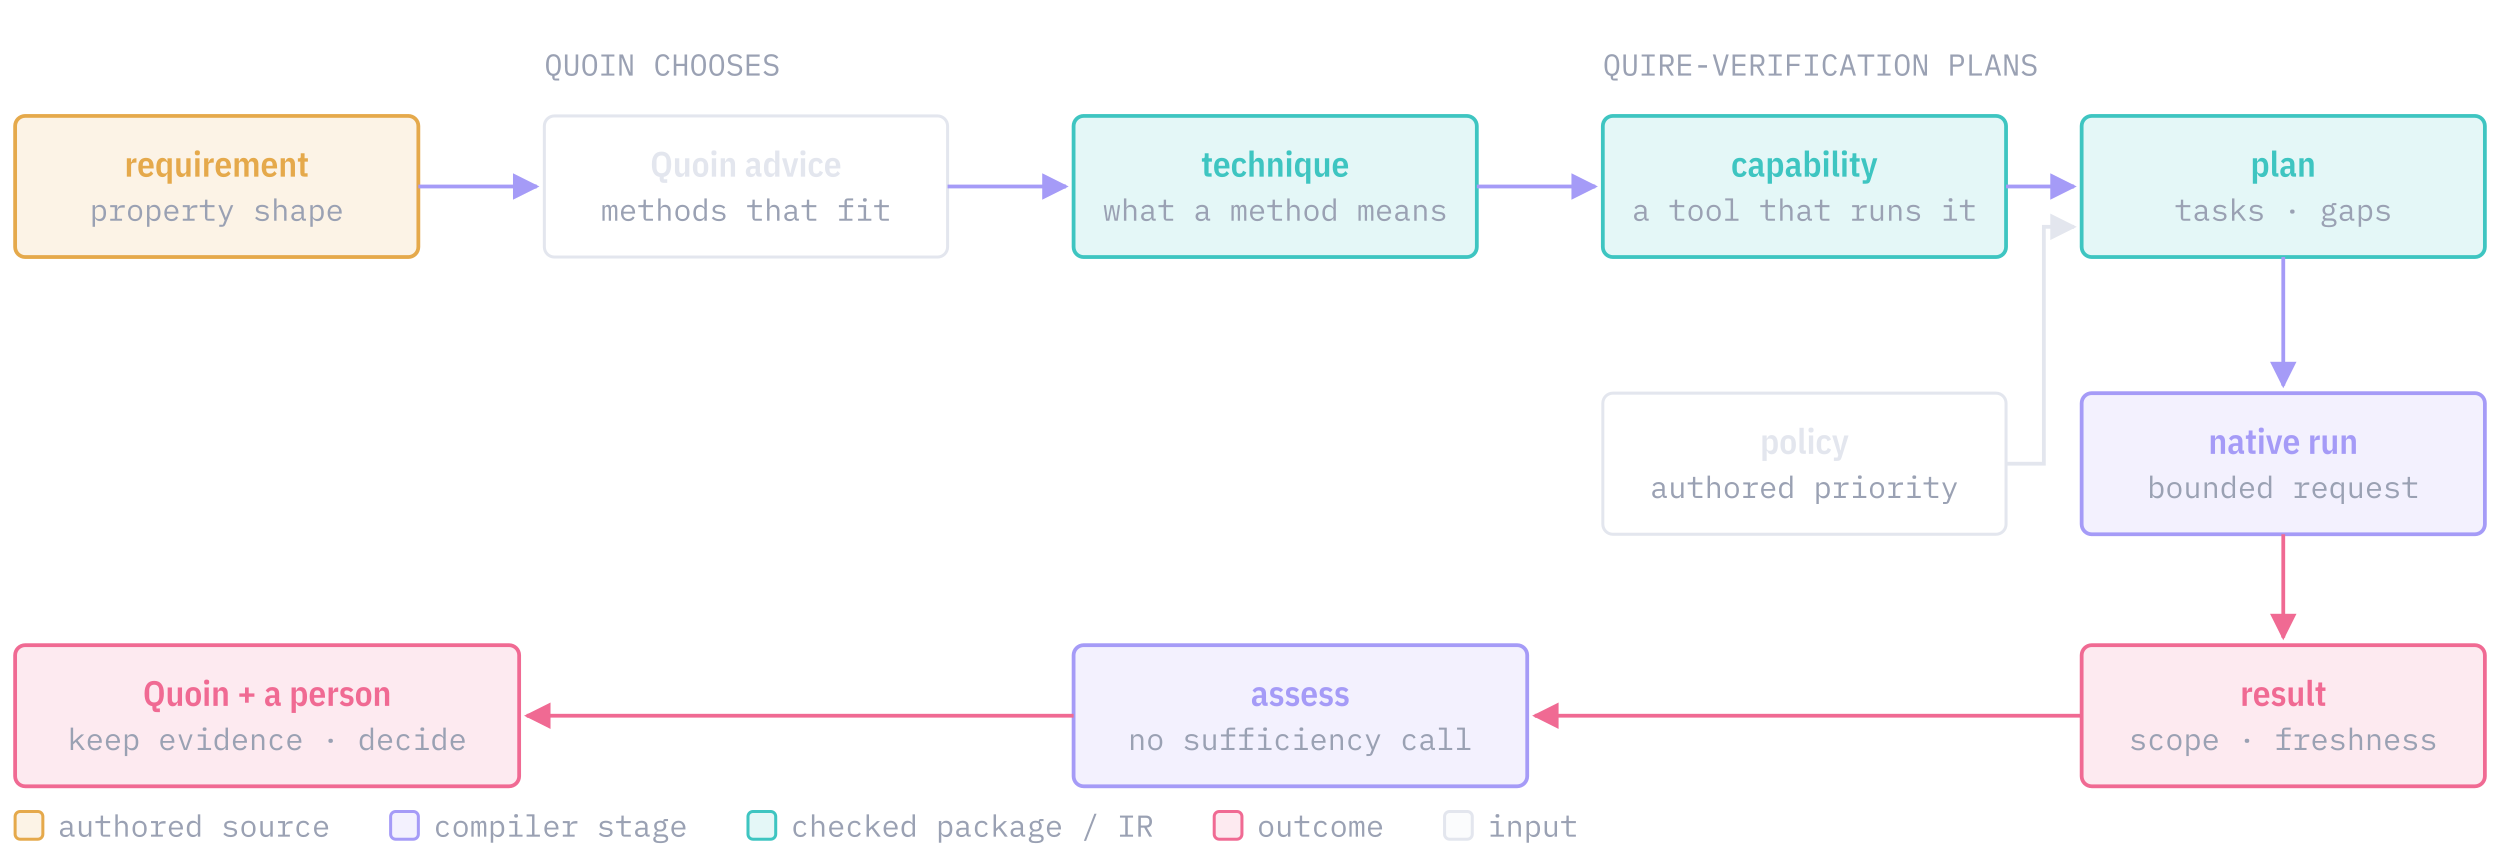
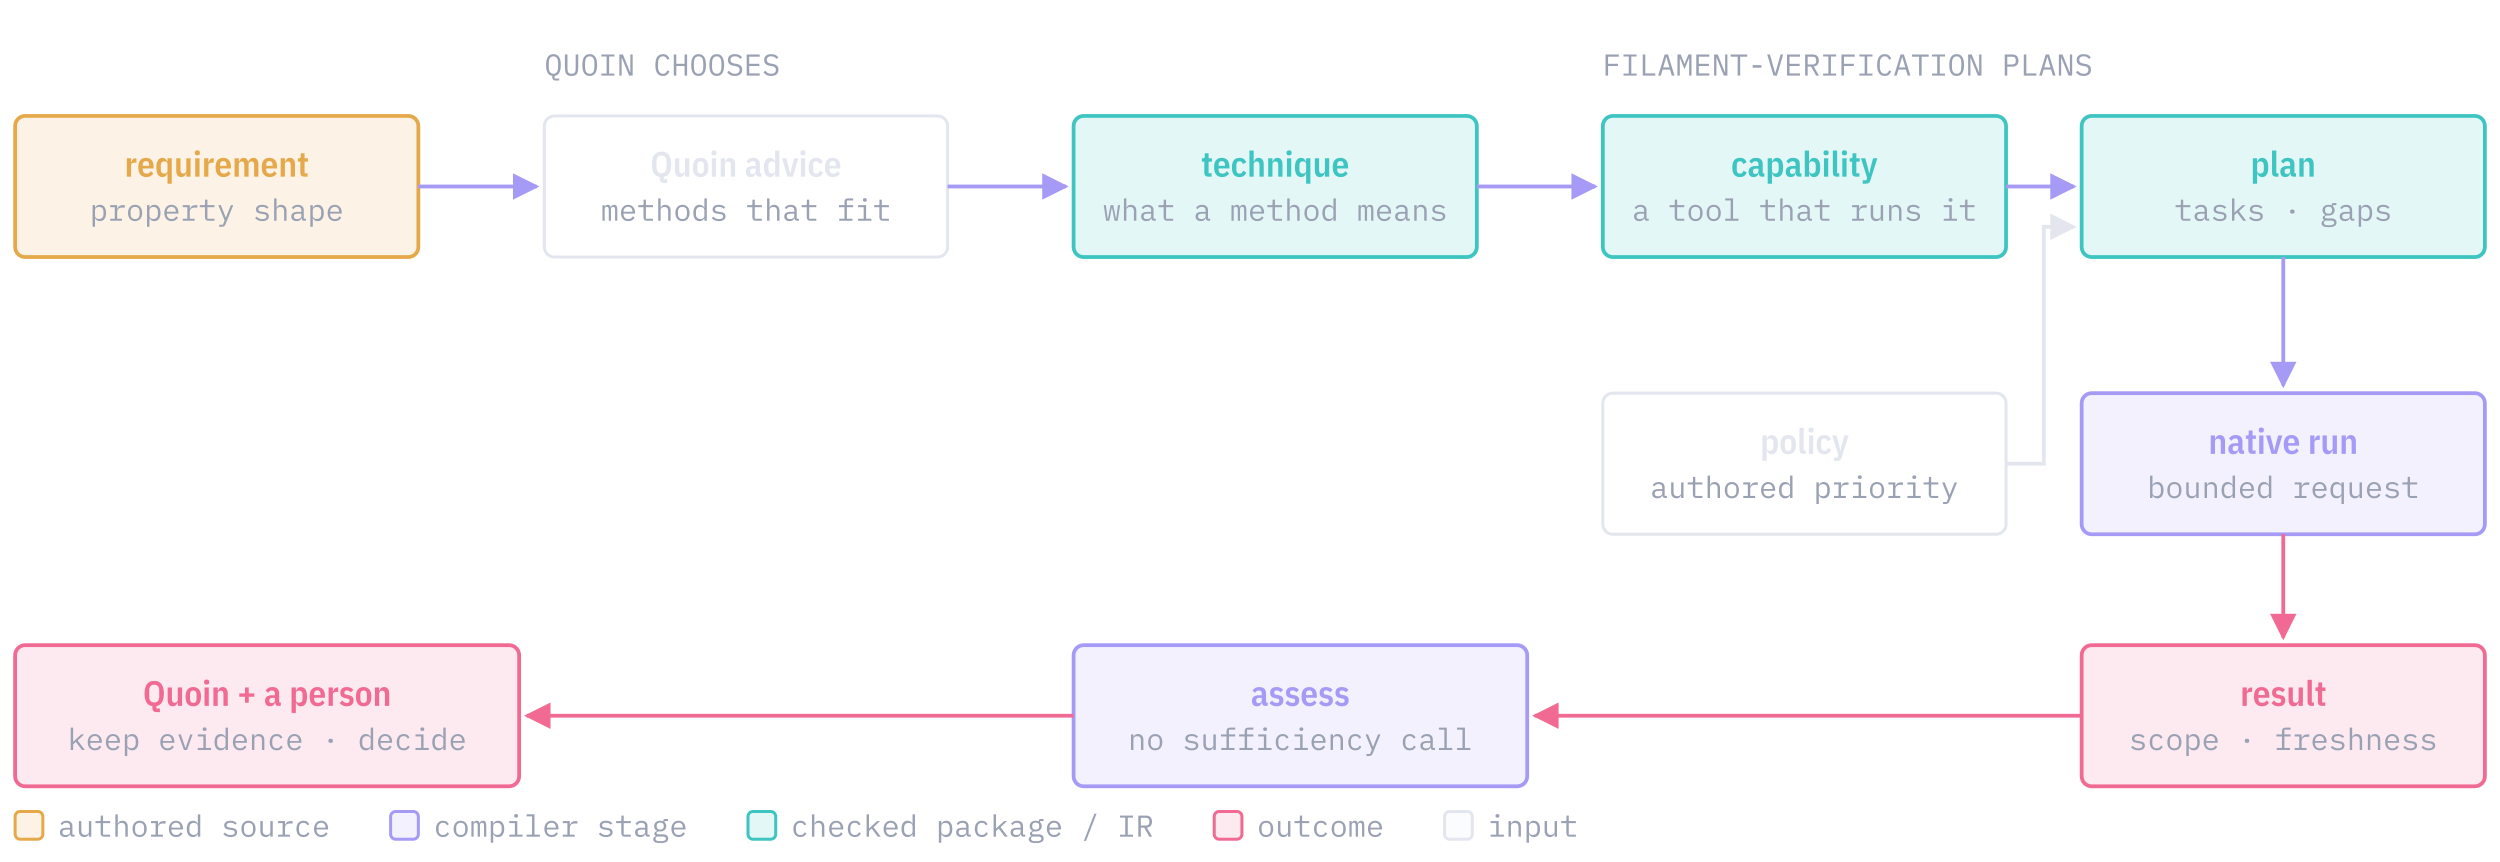
- <svg xmlns="http://www.w3.org/2000/svg" width="992" height="342" viewBox="-6 -6 992 342" role="img" aria-label="Quoin's method catalog and its advice for a requirement supply the techniques that apply. quire-verification combines them with tool capabilities and a selection policy into a verification plan whose tasks are ready, blocked or unsupported. A native producer runs the ready tasks, and the technique results come back to be assessed for scope and freshness. Quoin keeps the evidence and a person decides whether it is enough.">
+ <svg xmlns="http://www.w3.org/2000/svg" width="992" height="342" viewBox="-6 -6 992 342" role="img" aria-label="Quoin's method catalog and its advice for a requirement supply the techniques that apply. filament-verification combines them with tool capabilities and a selection policy into a verification plan whose tasks are ready, blocked or unsupported. A native producer runs the ready tasks, and the technique results come back to be assessed for scope and freshness. Quoin keeps the evidence and a person decides whether it is enough.">
  <defs>
    <path id="mono_A" d="M481 0 422 199H177L118 0H31L245 698H356L570 0ZM304 609H295L197 272H402Z" />
    <path id="mono_C" d="M323 -12Q195 -12 132 81Q70 174 70 349Q70 524 132 617Q195 710 323 710Q371 710 406 697Q441 684 466 662Q491 640 508 612Q525 585 538 557L466 524Q457 547 445 568Q433 588 416 604Q400 619 378 628Q355 637 323 637Q240 637 200 574Q159 511 159 406V292Q159 187 200 124Q240 61 323 61Q355 61 378 70Q400 79 416 94Q433 110 445 130Q457 151 466 174L538 141Q525 112 508 85Q491 58 466 36Q441 14 406 1Q371 -12 323 -12Z" />
    <path id="mono_E" d="M90 0V698H520V625H174V390H508V317H174V73H520V0Z" />
    <path id="mono_F" d="M90 0V698H530V625H174V390H500V317H174V0Z" />
    <path id="mono_H" d="M436 317H164V0H80V698H164V390H436V698H520V0H436Z" />
    <path id="mono_I" d="M84 0V67H258V631H84V698H516V631H342V67H516V0Z" />
    <path id="mono_L" d="M120 0V698H204V73H535V0Z" />
+     <path id="mono_M" d="M455 350V571H447L300 212L153 571H145V350V0H68V698H176L299 390H305L428 698H532V0H455Z" />
    <path id="mono_N" d="M163 588H156V0H80V698H199L437 110H444V698H520V0H401Z" />
    <path id="mono_O" d="M300 -12Q236 -12 190 12Q144 37 114 83Q84 129 70 196Q56 263 56 349Q56 434 70 502Q84 569 114 615Q144 661 190 686Q236 710 300 710Q364 710 410 686Q456 661 486 615Q516 569 530 502Q544 434 544 349Q544 263 530 196Q516 129 486 83Q456 37 410 12Q364 -12 300 -12ZM300 61Q342 61 371 78Q400 94 419 124Q438 154 446 196Q455 239 455 292V406Q455 458 446 501Q438 544 419 574Q400 604 371 620Q342 637 300 637Q258 637 229 620Q200 604 181 574Q162 544 154 501Q145 458 145 406V292Q145 239 154 196Q162 154 181 124Q200 94 229 78Q258 61 300 61Z" />
    <path id="mono_P" d="M90 0V698H344Q441 698 492 645Q543 592 543 497Q543 402 492 349Q441 296 344 296H174V0ZM174 369H342Q395 369 424 396Q454 422 454 471V523Q454 572 424 598Q395 625 342 625H174Z" />
    <path id="mono_Q" d="M491 -164H374Q315 -164 288 -131Q260 -98 260 -46V-9Q207 -2 168 26Q130 53 105 98Q80 144 68 208Q56 271 56 349Q56 434 70 502Q84 569 114 615Q144 661 190 686Q236 710 300 710Q364 710 410 686Q456 661 486 615Q516 569 530 502Q544 434 544 349Q544 192 495 98Q446 5 340 -9V-96H491ZM300 61Q342 61 371 78Q400 94 419 124Q438 154 446 196Q455 239 455 292V406Q455 458 446 501Q438 544 419 574Q400 604 371 620Q342 637 300 637Q258 637 229 620Q200 604 181 574Q162 544 154 501Q145 458 145 406V292Q145 239 154 196Q162 154 181 124Q200 94 229 78Q258 61 300 61Z" />
    <path id="mono_R" d="M174 0H90V698H344Q441 698 492 645Q543 592 543 497Q543 412 499 361Q455 310 371 302L549 0H455L285 298H174ZM342 369Q395 369 424 396Q454 422 454 471V523Q454 572 424 598Q395 625 342 625H174V369Z" />
    <path id="mono_S" d="M298 -12Q204 -12 144 22Q84 57 45 111L106 161Q147 110 192 85Q238 60 301 60Q377 60 417 95Q457 130 457 193Q457 244 428 272Q399 301 327 313L249 326Q198 335 164 353Q129 371 108 396Q87 422 78 452Q69 483 69 516Q69 612 132 661Q195 710 302 710Q386 710 444 682Q501 654 536 603L477 552Q448 590 407 614Q366 638 301 638Q230 638 192 608Q154 578 154 518Q154 471 182 442Q211 412 285 399L360 386Q411 377 446 359Q481 341 502 316Q524 291 533 260Q542 229 542 195Q542 98 478 43Q415 -12 298 -12Z" />
    <path id="mono_T" d="M342 625V0H258V625H25V698H575V625Z" />
    <path id="mono_U" d="M164 698V279Q164 228 167 188Q170 148 183 120Q196 91 224 76Q251 61 300 61Q349 61 376 76Q404 91 417 120Q430 148 433 188Q436 228 436 279V698H520V299Q520 221 512 163Q505 105 482 66Q458 27 414 8Q371 -12 300 -12Q229 -12 186 8Q142 27 118 66Q95 105 88 163Q80 221 80 299V698Z" />
    <path id="mono_V" d="M243 0 36 698H125L224 349L299 85H304L379 349L478 698H564L357 0Z" />
    <path id="mono_a" d="M495 0Q448 0 428 24Q408 48 403 84H398Q381 39 344 14Q306 -12 243 -12Q162 -12 114 30Q66 72 66 145Q66 217 118 256Q171 295 288 295H398V346Q398 403 366 432Q334 460 275 460Q223 460 190 440Q157 419 137 384L83 424Q93 444 110 463Q127 482 152 496Q177 511 209 520Q241 528 280 528Q371 528 424 482Q478 436 478 354V70H550V0ZM257 55Q288 55 314 62Q339 70 358 82Q377 95 388 112Q398 130 398 150V235H288Q216 235 183 215Q150 195 150 157V136Q150 96 178 76Q207 55 257 55Z" />
    <path id="mono_b" d="M95 740H175V432H179Q229 528 338 528Q433 528 486 457Q540 386 540 258Q540 130 486 59Q433 -12 338 -12Q229 -12 179 84H175V0H95ZM307 59Q377 59 416 102Q454 144 454 214V302Q454 372 416 414Q377 457 307 457Q280 457 256 450Q232 443 214 430Q196 416 186 396Q175 377 175 351V165Q175 139 186 120Q196 100 214 86Q232 73 256 66Q280 59 307 59Z" />
    <path id="mono_c" d="M318 -12Q262 -12 218 8Q175 27 145 62Q115 97 100 147Q84 197 84 258Q84 319 100 369Q116 419 146 454Q176 490 219 509Q262 528 317 528Q392 528 439 495Q486 462 508 409L444 375Q430 415 398 437Q365 459 317 459Q282 459 254 448Q227 436 208 415Q189 394 180 365Q170 336 170 302V214Q170 180 180 151Q189 122 208 101Q227 80 255 68Q283 57 319 57Q371 57 405 81Q439 105 459 147L516 108Q493 56 444 22Q396 -12 318 -12Z" />
    <path id="mono_d" d="M425 84H421Q371 -12 262 -12Q167 -12 114 59Q60 130 60 258Q60 386 114 457Q167 528 262 528Q371 528 421 432H425V740H505V0H425ZM293 59Q320 59 344 66Q368 73 386 86Q404 100 414 120Q425 139 425 165V351Q425 377 414 396Q404 416 386 430Q368 443 344 450Q320 457 293 457Q223 457 184 414Q146 372 146 302V214Q146 144 184 102Q223 59 293 59Z" />
    <path id="mono_e" d="M309 -12Q253 -12 208 7Q164 26 132 62Q101 97 84 146Q67 196 67 257Q67 319 84 369Q102 419 133 454Q164 490 208 509Q251 528 304 528Q356 528 398 509Q441 490 471 456Q501 423 517 377Q533 331 533 276V238H151V214Q151 180 162 151Q173 122 194 101Q214 80 244 68Q273 57 309 57Q361 57 399 81Q437 105 457 147L516 107Q493 55 440 22Q386 -12 309 -12ZM304 462Q271 462 243 450Q215 438 194 417Q174 396 162 368Q151 339 151 305V298H447V309Q447 343 436 371Q426 399 408 420Q389 440 362 451Q336 462 304 462Z" />
    <path id="mono_f" d="M83 68H257V448H73V516H257V622Q257 674 284 707Q312 740 371 740H544V672H337V516H544V448H337V68H521V0H83Z" />
    <path id="mono_g" d="M561 -59Q561 -137 496 -174Q431 -212 301 -212Q176 -212 122 -179Q67 -146 67 -84Q67 -42 89 -19Q111 4 151 15V27Q129 38 117 55Q105 72 105 98Q105 138 132 158Q158 178 198 188V192Q150 213 124 254Q97 295 97 350Q97 389 111 422Q125 455 152 478Q178 502 215 515Q252 528 297 528Q355 528 399 507V516Q399 546 413 566Q427 586 461 586H556V516H440V481Q468 457 483 424Q498 391 498 350Q498 311 484 278Q469 245 443 222Q417 198 380 185Q342 172 297 172Q284 172 272 173Q260 174 248 176Q236 174 223 170Q210 165 199 158Q188 150 181 140Q174 130 174 117Q174 94 197 86Q220 79 257 79H371Q471 79 516 42Q561 4 561 -59ZM486 -63Q486 -32 461 -14Q436 5 374 5H195Q143 -16 143 -65Q143 -99 170 -124Q197 -148 260 -148H338Q408 -148 447 -126Q486 -105 486 -63ZM297 234Q357 234 386 262Q414 290 414 336V365Q414 411 386 438Q357 466 297 466Q237 466 209 438Q181 411 181 365V336Q181 290 209 262Q237 234 297 234Z" />
    <path id="mono_h" d="M98 740H178V432H182Q190 451 202 468Q214 486 232 499Q249 512 273 520Q297 528 329 528Q410 528 459 476Q508 425 508 331V0H428V317Q428 388 397 422Q366 457 306 457Q282 457 259 451Q236 445 218 433Q200 421 189 402Q178 383 178 358V0H98Z" />
    <path id="mono_hyphen" d="M155 262V346H445V262Z" />
    <path id="mono_i" d="M332 630Q297 630 283 644Q269 659 269 681V697Q269 719 283 734Q297 748 332 748Q367 748 381 734Q395 719 395 697V681Q395 659 381 644Q367 630 332 630ZM106 68H292V448H106V516H372V68H546V0H106Z" />
    <path id="mono_k" d="M105 740H185V273H189L279 358L451 516H549L335 314L574 0H475L274 268L185 187V0H105Z" />
    <path id="mono_l" d="M80 68H260V672H80V740H340V68H520V0H80Z" />
    <path id="mono_m" d="M54 0V516H128V456H132Q144 486 166 507Q188 528 231 528Q276 528 298 506Q320 483 325 447H328Q342 482 368 505Q394 528 440 528Q503 528 524 484Q546 440 546 358V0H472V345Q472 411 458 436Q445 462 409 462Q377 462 357 442Q337 421 337 379V0H263V345Q263 411 250 436Q236 462 201 462Q169 462 148 442Q128 421 128 379V0Z" />
    <path id="mono_n" d="M98 0V516H178V432H182Q190 451 202 468Q214 486 232 499Q249 512 273 520Q297 528 329 528Q410 528 459 476Q508 425 508 331V0H428V317Q428 388 397 422Q366 457 306 457Q282 457 259 451Q236 445 218 433Q200 421 189 402Q178 383 178 358V0Z" />
    <path id="mono_o" d="M300 -12Q246 -12 202 7Q159 26 128 62Q98 97 82 146Q66 196 66 258Q66 319 82 369Q98 419 128 454Q159 490 202 509Q246 528 300 528Q354 528 398 509Q441 490 472 454Q502 419 518 369Q534 319 534 258Q534 196 518 146Q502 97 472 62Q441 26 398 7Q354 -12 300 -12ZM300 57Q367 57 408 97Q449 137 449 221V295Q449 379 408 419Q367 459 300 459Q233 459 192 419Q151 379 151 295V221Q151 137 192 97Q233 57 300 57Z" />
    <path id="mono_p" d="M95 516H175V432H179Q229 528 338 528Q433 528 486 457Q540 386 540 258Q540 130 486 59Q433 -12 338 -12Q229 -12 179 84H175V-200H95ZM307 59Q377 59 416 102Q454 144 454 214V302Q454 372 416 414Q377 457 307 457Q280 457 256 450Q232 443 214 430Q196 416 186 396Q175 377 175 351V165Q175 139 186 120Q196 100 214 86Q232 73 256 66Q280 59 307 59Z" />
    <path id="mono_periodcentered" d="M300 235Q259 235 242 252Q226 269 226 295V313Q226 339 242 356Q259 373 300 373Q341 373 358 356Q374 339 374 313V295Q374 269 358 252Q341 235 300 235Z" />
    <path id="mono_q" d="M425 84H421Q371 -12 262 -12Q167 -12 114 59Q60 130 60 258Q60 386 114 457Q167 528 262 528Q371 528 421 432H425V516H505V-200H425ZM293 59Q320 59 344 66Q368 73 386 86Q404 100 414 120Q425 139 425 165V351Q425 377 414 396Q404 416 386 430Q368 443 344 450Q320 457 293 457Q223 457 184 414Q146 372 146 302V214Q146 144 184 102Q223 59 293 59Z" />
    <path id="mono_r" d="M77 68H228V448H77V516H308V386H313Q329 447 374 482Q418 516 487 516H559V436H462Q393 436 350 396Q308 356 308 291V68H469V0H77Z" />
    <path id="mono_s" d="M306 -12Q225 -12 166 16Q108 43 67 89L121 136Q158 97 202 76Q246 55 308 55Q368 55 406 76Q445 98 445 144Q445 164 438 178Q430 191 417 199Q404 207 388 212Q372 216 354 219L273 231Q246 235 214 242Q183 249 157 264Q131 280 114 306Q96 332 96 374Q96 413 112 442Q127 470 155 490Q183 509 221 518Q259 528 304 528Q374 528 426 506Q477 484 514 445L462 396Q453 407 440 418Q426 430 406 440Q387 449 361 455Q335 461 301 461Q240 461 208 440Q175 419 175 379Q175 359 182 346Q190 332 203 324Q216 316 232 312Q249 307 266 304L347 292Q375 288 406 281Q437 274 463 258Q489 243 506 217Q524 191 524 149Q524 72 464 30Q405 -12 306 -12Z" />
    <path id="mono_slash" d="M90 -138 438 760H510L162 -138Z" />
    <path id="mono_t" d="M325 0Q266 0 238 33Q211 66 211 118V448H39V516H167Q193 516 204 526Q214 537 214 563V698H291V516H526V448H291V68H526V0Z" />
    <path id="mono_u" d="M422 84H418Q410 65 398 48Q386 30 368 17Q351 4 327 -4Q303 -12 271 -12Q190 -12 141 40Q92 91 92 185V516H172V199Q172 128 203 94Q234 59 294 59Q318 59 341 65Q364 71 382 83Q400 95 411 114Q422 132 422 158V516H502V0H422Z" />
    <path id="mono_v" d="M249 0 64 516H145L219 300L299 67H303L383 300L457 516H536L351 0Z" />
    <path id="mono_w" d="M30 516H101L160 70H169L257 516H345L433 70H442L501 516H570L491 0H387L305 432H297L213 0H109Z" />
    <path id="mono_y" d="M467 516H547L291 -113Q282 -135 271 -152Q260 -168 245 -178Q230 -189 209 -194Q188 -200 159 -200H83V-132H203L261 10L53 516H135L222 300L299 104H303L380 300Z" />
    <path id="title_Q" d="M482 -176H390Q324 -176 296 -146Q269 -116 269 -59V-8Q218 -1 176 24Q135 48 106 92Q78 135 62 199Q47 263 47 349Q47 445 66 514Q86 582 122 626Q157 669 208 690Q258 710 321 710Q384 710 434 690Q485 669 520 626Q556 582 576 514Q595 445 595 349Q595 265 580 203Q566 141 539 98Q512 54 472 28Q433 3 384 -6V-73H482ZM321 98Q389 98 426 140Q463 183 463 262V436Q463 515 426 558Q389 600 321 600Q253 600 216 558Q179 515 179 436V262Q179 183 216 140Q253 98 321 98Z" />
    <path id="title_a" d="M406 0Q325 0 321 89H309Q299 41 264 14Q229 -12 177 -12Q105 -12 69 28Q33 68 33 140Q33 222 84 262Q135 302 231 302H312V347Q312 393 292 415Q273 437 228 437Q191 437 166 420Q141 402 122 370L51 434Q80 479 124 506Q169 534 238 534Q433 534 433 350V97H479V0ZM223 77Q260 77 286 98Q312 120 312 158V227H239Q155 227 155 162V140Q155 107 173 92Q191 77 223 77Z" />
    <path id="title_b" d="M66 740H187V436H201Q212 480 246 507Q279 534 324 534Q416 534 460 464Q504 395 504 261Q504 127 460 58Q416 -12 324 -12Q279 -12 246 15Q212 42 201 86H187V0H66ZM278 88Q325 88 351 117Q377 146 377 199V323Q377 376 351 405Q325 434 278 434Q237 434 212 414Q187 393 187 356V166Q187 129 212 108Q237 88 278 88Z" />
    <path id="title_c" d="M251 -12Q145 -12 90 54Q34 120 34 261Q34 402 90 468Q145 534 251 534Q328 534 374 499Q419 464 439 403L340 359Q332 397 312 416Q291 436 251 436Q161 436 161 328V194Q161 86 251 86Q293 86 315 106Q337 126 348 168L442 123Q396 -12 251 -12Z" />
    <path id="title_d" d="M357 86H343Q332 42 298 15Q265 -12 220 -12Q128 -12 84 58Q40 127 40 261Q40 395 84 464Q128 534 220 534Q265 534 298 507Q332 480 343 436H357V740H478V0H357ZM266 88Q307 88 332 108Q357 129 357 166V356Q357 393 332 414Q307 434 266 434Q219 434 193 405Q167 376 167 323V199Q167 146 193 117Q219 88 266 88Z" />
    <path id="title_e" d="M263 -12Q212 -12 170 4Q127 21 97 54Q67 88 50 140Q34 191 34 261Q34 402 90 468Q147 534 252 534Q357 534 414 468Q470 402 470 261V232H161V198Q161 146 190 116Q219 86 270 86Q313 86 342 104Q372 123 393 158L459 89Q430 43 381 16Q332 -12 263 -12ZM252 441Q161 441 161 333V307H343V333Q343 441 252 441Z" />
    <path id="title_h" d="M66 740H187V435H201Q232 534 326 534Q396 534 434 486Q472 439 472 351V0H351V330Q351 432 275 432Q238 432 212 410Q187 389 187 350V0H66Z" />
    <path id="title_i" d="M126 604Q88 604 71 620Q54 637 54 665V685Q54 713 71 730Q88 746 126 746Q164 746 181 730Q198 713 198 685V665Q198 637 181 620Q164 604 126 604ZM66 522H187V0H66Z" />
    <path id="title_l" d="M184 0Q121 0 94 28Q66 56 66 116V740H187V97H247V0Z" />
    <path id="title_m" d="M66 0V522H187V435H201Q232 534 324 534Q422 534 451 431H463Q480 484 516 509Q551 534 602 534Q668 534 705 486Q742 439 742 351V0H621V330Q621 432 548 432Q513 432 488 410Q464 389 464 350V0H343V330Q343 384 325 408Q307 432 271 432Q236 432 212 410Q187 389 187 350V0Z" />
    <path id="title_n" d="M66 0V522H187V435H201Q232 534 326 534Q396 534 434 486Q472 439 472 351V0H351V330Q351 432 275 432Q238 432 212 410Q187 389 187 350V0Z" />
    <path id="title_o" d="M253 -12Q149 -12 92 54Q34 120 34 261Q34 402 92 468Q149 534 253 534Q357 534 414 468Q472 402 472 261Q472 120 414 54Q357 -12 253 -12ZM253 86Q345 86 345 194V328Q345 436 253 436Q161 436 161 328V194Q161 86 253 86Z" />
    <path id="title_p" d="M66 522H187V436H201Q212 480 246 507Q279 534 324 534Q416 534 460 464Q504 395 504 261Q504 127 460 58Q416 -12 324 -12Q279 -12 246 15Q212 42 201 86H187V-200H66ZM278 88Q325 88 351 117Q377 146 377 199V323Q377 376 351 405Q325 434 278 434Q237 434 212 414Q187 393 187 356V166Q187 129 212 108Q237 88 278 88Z" />
    <path id="title_plus" d="M217 90V259H56V354H217V523H323V354H484V259H323V90Z" />
    <path id="title_q" d="M357 86H343Q332 42 298 15Q265 -12 220 -12Q128 -12 84 58Q40 127 40 261Q40 395 84 464Q128 534 220 534Q265 534 298 507Q332 480 343 436H357V522H478V-200H357ZM266 88Q307 88 332 108Q357 129 357 166V356Q357 393 332 414Q307 434 266 434Q219 434 193 405Q167 376 167 323V199Q167 146 193 117Q219 88 266 88Z" />
    <path id="title_r" d="M66 0V522H187V415H201Q210 467 238 494Q267 522 313 522H339V398H299Q242 398 214 380Q187 362 187 317V0Z" />
    <path id="title_s" d="M224 -12Q159 -12 110 12Q61 35 24 82L98 154Q123 119 154 101Q185 83 226 83Q302 83 302 147Q302 172 290 186Q277 201 247 206L198 215Q116 230 79 266Q42 302 42 371Q42 453 90 494Q138 534 226 534Q287 534 332 514Q376 494 409 455L338 384Q318 409 290 424Q261 439 226 439Q156 439 156 376Q156 350 170 336Q184 323 214 318L264 309Q346 294 382 258Q417 223 417 159Q417 78 367 33Q317 -12 224 -12Z" />
    <path id="title_t" d="M210 0Q147 0 119 28Q91 56 91 117V425H22V522H58Q84 522 94 534Q103 546 103 572V664H212V522H306V425H212V97H298V0Z" />
    <path id="title_u" d="M346 88H332Q302 -12 205 -12Q135 -12 98 36Q60 83 60 172V522H181V192Q181 89 257 89Q294 89 320 111Q346 133 346 172V522H467V0H346Z" />
    <path id="title_v" d="M162 0 8 522H130L205 244L234 103H248L277 244L352 522H469L315 0Z" />
    <path id="title_y" d="M353 522H474L275 -109Q258 -162 227 -181Q196 -200 140 -200H58V-103H161L182 -29L8 522H131L209 240L237 103H249L277 241Z" />
    <marker id="ah-evidence" viewBox="0 0 10 10" refX="9" refY="5" markerWidth="7" markerHeight="7" orient="auto-start-reverse">
      <path d="M0,0 L10,5 L0,10 z" fill="#f06a93" />
    </marker>
    <marker id="ah-ink" viewBox="0 0 10 10" refX="9" refY="5" markerWidth="7" markerHeight="7" orient="auto-start-reverse">
      <path d="M0,0 L10,5 L0,10 z" fill="#e3e6ee" />
    </marker>
    <marker id="ah-logic" viewBox="0 0 10 10" refX="9" refY="5" markerWidth="7" markerHeight="7" orient="auto-start-reverse">
      <path d="M0,0 L10,5 L0,10 z" fill="#a59bf7" />
    </marker>
  </defs>
  <rect x="0" y="40" width="160" height="56" rx="4" stroke="#e5a94b" stroke-width="1.5" fill="#e5a94b" fill-opacity="0.14" />
  <g fill="#e5a94b" transform="translate(43.4,64.1) scale(0.014,-0.014)">
    <use href="#title_r" x="0" />
    <use href="#title_e" x="357" />
    <use href="#title_q" x="862" />
    <use href="#title_u" x="1406" />
    <use href="#title_i" x="1939" />
    <use href="#title_r" x="2191" />
    <use href="#title_e" x="2548" />
    <use href="#title_m" x="3053" />
    <use href="#title_e" x="3855" />
    <use href="#title_n" x="4360" />
    <use href="#title_t" x="4892" />
  </g>
  <g fill="#9aa1b3" transform="translate(29.6,81.6) scale(0.012,-0.012)">
    <use href="#mono_p" x="0" />
    <use href="#mono_r" x="600" />
    <use href="#mono_o" x="1200" />
    <use href="#mono_p" x="1800" />
    <use href="#mono_e" x="2400" />
    <use href="#mono_r" x="3000" />
    <use href="#mono_t" x="3600" />
    <use href="#mono_y" x="4200" />
    <use href="#mono_s" x="5400" />
    <use href="#mono_h" x="6000" />
    <use href="#mono_a" x="6600" />
    <use href="#mono_p" x="7200" />
    <use href="#mono_e" x="7800" />
  </g>
  <rect x="210" y="40" width="160" height="56" rx="4" stroke="#e3e6ee" stroke-width="1.2" fill="none" />
  <g fill="#e3e6ee" transform="translate(252,64.1) scale(0.014,-0.014)">
    <use href="#title_Q" x="0" />
    <use href="#title_u" x="642" />
    <use href="#title_o" x="1175" />
    <use href="#title_i" x="1681" />
    <use href="#title_n" x="1933" />
    <use href="#title_a" x="2677" />
    <use href="#title_d" x="3184" />
    <use href="#title_v" x="3728" />
    <use href="#title_i" x="4204" />
    <use href="#title_c" x="4456" />
    <use href="#title_e" x="4920" />
  </g>
  <g fill="#9aa1b3" transform="translate(232.4,81.6) scale(0.012,-0.012)">
    <use href="#mono_m" x="0" />
    <use href="#mono_e" x="600" />
    <use href="#mono_t" x="1200" />
    <use href="#mono_h" x="1800" />
    <use href="#mono_o" x="2400" />
    <use href="#mono_d" x="3000" />
    <use href="#mono_s" x="3600" />
    <use href="#mono_t" x="4800" />
    <use href="#mono_h" x="5400" />
    <use href="#mono_a" x="6000" />
    <use href="#mono_t" x="6600" />
    <use href="#mono_f" x="7800" />
    <use href="#mono_i" x="8400" />
    <use href="#mono_t" x="9000" />
  </g>
  <rect x="420" y="40" width="160" height="56" rx="4" stroke="#3ec5c1" stroke-width="1.5" fill="#3ec5c1" fill-opacity="0.14" />
  <g fill="#3ec5c1" transform="translate(470.6,64.1) scale(0.014,-0.014)">
    <use href="#title_t" x="0" />
    <use href="#title_e" x="334" />
    <use href="#title_c" x="839" />
    <use href="#title_h" x="1303" />
    <use href="#title_n" x="1835" />
    <use href="#title_i" x="2367" />
    <use href="#title_q" x="2619" />
    <use href="#title_u" x="3163" />
    <use href="#title_e" x="3696" />
  </g>
  <g fill="#9aa1b3" transform="translate(431.6,81.6) scale(0.012,-0.012)">
    <use href="#mono_w" x="0" />
    <use href="#mono_h" x="600" />
    <use href="#mono_a" x="1200" />
    <use href="#mono_t" x="1800" />
    <use href="#mono_a" x="3000" />
    <use href="#mono_m" x="4200" />
    <use href="#mono_e" x="4800" />
    <use href="#mono_t" x="5400" />
    <use href="#mono_h" x="6000" />
    <use href="#mono_o" x="6600" />
    <use href="#mono_d" x="7200" />
    <use href="#mono_m" x="8400" />
    <use href="#mono_e" x="9000" />
    <use href="#mono_a" x="9600" />
    <use href="#mono_n" x="10200" />
    <use href="#mono_s" x="10800" />
  </g>
  <rect x="630" y="40" width="160" height="56" rx="4" stroke="#3ec5c1" stroke-width="1.5" fill="#3ec5c1" fill-opacity="0.14" />
  <g fill="#3ec5c1" transform="translate(680.9,64.1) scale(0.014,-0.014)">
    <use href="#title_c" x="0" />
    <use href="#title_a" x="464" />
    <use href="#title_p" x="971" />
    <use href="#title_a" x="1515" />
    <use href="#title_b" x="2022" />
    <use href="#title_i" x="2566" />
    <use href="#title_l" x="2818" />
    <use href="#title_i" x="3086" />
    <use href="#title_t" x="3338" />
    <use href="#title_y" x="3672" />
  </g>
  <g fill="#9aa1b3" transform="translate(641.6,81.6) scale(0.012,-0.012)">
    <use href="#mono_a" x="0" />
    <use href="#mono_t" x="1200" />
    <use href="#mono_o" x="1800" />
    <use href="#mono_o" x="2400" />
    <use href="#mono_l" x="3000" />
    <use href="#mono_t" x="4200" />
    <use href="#mono_h" x="4800" />
    <use href="#mono_a" x="5400" />
    <use href="#mono_t" x="6000" />
    <use href="#mono_r" x="7200" />
    <use href="#mono_u" x="7800" />
    <use href="#mono_n" x="8400" />
    <use href="#mono_s" x="9000" />
    <use href="#mono_i" x="10200" />
    <use href="#mono_t" x="10800" />
  </g>
  <rect x="820" y="40" width="160" height="56" rx="4" stroke="#3ec5c1" stroke-width="1.5" fill="#3ec5c1" fill-opacity="0.14" />
  <g fill="#3ec5c1" transform="translate(887,64.1) scale(0.014,-0.014)">
    <use href="#title_p" x="0" />
    <use href="#title_l" x="544" />
    <use href="#title_a" x="812" />
    <use href="#title_n" x="1319" />
  </g>
  <g fill="#9aa1b3" transform="translate(856.8,81.6) scale(0.012,-0.012)">
    <use href="#mono_t" x="0" />
    <use href="#mono_a" x="600" />
    <use href="#mono_s" x="1200" />
    <use href="#mono_k" x="1800" />
    <use href="#mono_s" x="2400" />
    <use href="#mono_periodcentered" x="3600" />
    <use href="#mono_g" x="4800" />
    <use href="#mono_a" x="5400" />
    <use href="#mono_p" x="6000" />
    <use href="#mono_s" x="6600" />
  </g>
  <path d="M160,68 L207,68" fill="none" stroke="#a59bf7" stroke-width="1.5" marker-end="url(#ah-logic)" />
  <path d="M370,68 L417,68" fill="none" stroke="#a59bf7" stroke-width="1.5" marker-end="url(#ah-logic)" />
  <path d="M580,68 L627,68" fill="none" stroke="#a59bf7" stroke-width="1.5" marker-end="url(#ah-logic)" />
  <path d="M790,68 L817,68" fill="none" stroke="#a59bf7" stroke-width="1.5" marker-end="url(#ah-logic)" />
  <g fill="#9aa1b3" transform="translate(210,24) scale(0.012,-0.012)">
    <use href="#mono_Q" x="0" />
    <use href="#mono_U" x="600" />
    <use href="#mono_O" x="1200" />
    <use href="#mono_I" x="1800" />
    <use href="#mono_N" x="2400" />
    <use href="#mono_C" x="3600" />
    <use href="#mono_H" x="4200" />
    <use href="#mono_O" x="4800" />
    <use href="#mono_O" x="5400" />
    <use href="#mono_S" x="6000" />
    <use href="#mono_E" x="6600" />
    <use href="#mono_S" x="7200" />
  </g>
  <g fill="#9aa1b3" transform="translate(630,24) scale(0.012,-0.012)">
-     <use href="#mono_Q" x="0" />
-     <use href="#mono_U" x="600" />
-     <use href="#mono_I" x="1200" />
-     <use href="#mono_R" x="1800" />
-     <use href="#mono_E" x="2400" />
-     <use href="#mono_hyphen" x="3000" />
-     <use href="#mono_V" x="3600" />
-     <use href="#mono_E" x="4200" />
-     <use href="#mono_R" x="4800" />
-     <use href="#mono_I" x="5400" />
-     <use href="#mono_F" x="6000" />
-     <use href="#mono_I" x="6600" />
-     <use href="#mono_C" x="7200" />
-     <use href="#mono_A" x="7800" />
-     <use href="#mono_T" x="8400" />
-     <use href="#mono_I" x="9000" />
-     <use href="#mono_O" x="9600" />
-     <use href="#mono_N" x="10200" />
-     <use href="#mono_P" x="11400" />
-     <use href="#mono_L" x="12000" />
-     <use href="#mono_A" x="12600" />
-     <use href="#mono_N" x="13200" />
-     <use href="#mono_S" x="13800" />
+     <use href="#mono_F" x="0" />
+     <use href="#mono_I" x="600" />
+     <use href="#mono_L" x="1200" />
+     <use href="#mono_A" x="1800" />
+     <use href="#mono_M" x="2400" />
+     <use href="#mono_E" x="3000" />
+     <use href="#mono_N" x="3600" />
+     <use href="#mono_T" x="4200" />
+     <use href="#mono_hyphen" x="4800" />
+     <use href="#mono_V" x="5400" />
+     <use href="#mono_E" x="6000" />
+     <use href="#mono_R" x="6600" />
+     <use href="#mono_I" x="7200" />
+     <use href="#mono_F" x="7800" />
+     <use href="#mono_I" x="8400" />
+     <use href="#mono_C" x="9000" />
+     <use href="#mono_A" x="9600" />
+     <use href="#mono_T" x="10200" />
+     <use href="#mono_I" x="10800" />
+     <use href="#mono_O" x="11400" />
+     <use href="#mono_N" x="12000" />
+     <use href="#mono_P" x="13200" />
+     <use href="#mono_L" x="13800" />
+     <use href="#mono_A" x="14400" />
+     <use href="#mono_N" x="15000" />
+     <use href="#mono_S" x="15600" />
  </g>
  <rect x="630" y="150" width="160" height="56" rx="4" stroke="#e3e6ee" stroke-width="1.2" fill="none" />
  <g fill="#e3e6ee" transform="translate(692.4,174.1) scale(0.014,-0.014)">
    <use href="#title_p" x="0" />
    <use href="#title_o" x="544" />
    <use href="#title_l" x="1050" />
    <use href="#title_i" x="1318" />
    <use href="#title_c" x="1570" />
    <use href="#title_y" x="2034" />
  </g>
  <g fill="#9aa1b3" transform="translate(648.8,191.6) scale(0.012,-0.012)">
    <use href="#mono_a" x="0" />
    <use href="#mono_u" x="600" />
    <use href="#mono_t" x="1200" />
    <use href="#mono_h" x="1800" />
    <use href="#mono_o" x="2400" />
    <use href="#mono_r" x="3000" />
    <use href="#mono_e" x="3600" />
    <use href="#mono_d" x="4200" />
    <use href="#mono_p" x="5400" />
    <use href="#mono_r" x="6000" />
    <use href="#mono_i" x="6600" />
    <use href="#mono_o" x="7200" />
    <use href="#mono_r" x="7800" />
    <use href="#mono_i" x="8400" />
    <use href="#mono_t" x="9000" />
    <use href="#mono_y" x="9600" />
  </g>
  <path d="M790,178 L805,178 L805,84 L817,84" fill="none" stroke="#e3e6ee" stroke-width="1.5" marker-end="url(#ah-ink)" />
  <rect x="820" y="150" width="160" height="56" rx="4" stroke="#a59bf7" stroke-width="1.5" fill="#a59bf7" fill-opacity="0.14" />
  <g fill="#a59bf7" transform="translate(870.3,174.1) scale(0.014,-0.014)">
    <use href="#title_n" x="0" />
    <use href="#title_a" x="532" />
    <use href="#title_t" x="1039" />
    <use href="#title_i" x="1373" />
    <use href="#title_v" x="1625" />
    <use href="#title_e" x="2101" />
    <use href="#title_r" x="2818" />
    <use href="#title_u" x="3175" />
    <use href="#title_n" x="3708" />
  </g>
  <g fill="#9aa1b3" transform="translate(846,191.6) scale(0.012,-0.012)">
    <use href="#mono_b" x="0" />
    <use href="#mono_o" x="600" />
    <use href="#mono_u" x="1200" />
    <use href="#mono_n" x="1800" />
    <use href="#mono_d" x="2400" />
    <use href="#mono_e" x="3000" />
    <use href="#mono_d" x="3600" />
    <use href="#mono_r" x="4800" />
    <use href="#mono_e" x="5400" />
    <use href="#mono_q" x="6000" />
    <use href="#mono_u" x="6600" />
    <use href="#mono_e" x="7200" />
    <use href="#mono_s" x="7800" />
    <use href="#mono_t" x="8400" />
  </g>
  <path d="M900,96 L900,147" fill="none" stroke="#a59bf7" stroke-width="1.5" marker-end="url(#ah-logic)" />
  <rect x="820" y="250" width="160" height="56" rx="4" stroke="#f06a93" stroke-width="1.5" fill="#f06a93" fill-opacity="0.14" />
  <g fill="#f06a93" transform="translate(882.9,274.1) scale(0.014,-0.014)">
    <use href="#title_r" x="0" />
    <use href="#title_e" x="357" />
    <use href="#title_s" x="862" />
    <use href="#title_u" x="1311" />
    <use href="#title_l" x="1844" />
    <use href="#title_t" x="2112" />
  </g>
  <g fill="#9aa1b3" transform="translate(838.8,291.6) scale(0.012,-0.012)">
    <use href="#mono_s" x="0" />
    <use href="#mono_c" x="600" />
    <use href="#mono_o" x="1200" />
    <use href="#mono_p" x="1800" />
    <use href="#mono_e" x="2400" />
    <use href="#mono_periodcentered" x="3600" />
    <use href="#mono_f" x="4800" />
    <use href="#mono_r" x="5400" />
    <use href="#mono_e" x="6000" />
    <use href="#mono_s" x="6600" />
    <use href="#mono_h" x="7200" />
    <use href="#mono_n" x="7800" />
    <use href="#mono_e" x="8400" />
    <use href="#mono_s" x="9000" />
    <use href="#mono_s" x="9600" />
  </g>
  <path d="M900,206 L900,247" fill="none" stroke="#f06a93" stroke-width="1.5" marker-end="url(#ah-evidence)" />
  <rect x="420" y="250" width="180" height="56" rx="4" stroke="#a59bf7" stroke-width="1.5" fill="#a59bf7" fill-opacity="0.14" />
  <g fill="#a59bf7" transform="translate(490.3,274.1) scale(0.014,-0.014)">
    <use href="#title_a" x="0" />
    <use href="#title_s" x="507" />
    <use href="#title_s" x="956" />
    <use href="#title_e" x="1405" />
    <use href="#title_s" x="1910" />
    <use href="#title_s" x="2359" />
  </g>
  <g fill="#9aa1b3" transform="translate(441.6,291.6) scale(0.012,-0.012)">
    <use href="#mono_n" x="0" />
    <use href="#mono_o" x="600" />
    <use href="#mono_s" x="1800" />
    <use href="#mono_u" x="2400" />
    <use href="#mono_f" x="3000" />
    <use href="#mono_f" x="3600" />
    <use href="#mono_i" x="4200" />
    <use href="#mono_c" x="4800" />
    <use href="#mono_i" x="5400" />
    <use href="#mono_e" x="6000" />
    <use href="#mono_n" x="6600" />
    <use href="#mono_c" x="7200" />
    <use href="#mono_y" x="7800" />
    <use href="#mono_c" x="9000" />
    <use href="#mono_a" x="9600" />
    <use href="#mono_l" x="10200" />
    <use href="#mono_l" x="10800" />
  </g>
  <path d="M820,278 L603,278" fill="none" stroke="#f06a93" stroke-width="1.5" marker-end="url(#ah-evidence)" />
  <rect x="0" y="250" width="200" height="56" rx="4" stroke="#f06a93" stroke-width="1.5" fill="#f06a93" fill-opacity="0.14" />
  <g fill="#f06a93" transform="translate(50.7,274.1) scale(0.014,-0.014)">
    <use href="#title_Q" x="0" />
    <use href="#title_u" x="642" />
    <use href="#title_o" x="1175" />
    <use href="#title_i" x="1681" />
    <use href="#title_n" x="1933" />
    <use href="#title_plus" x="2677" />
    <use href="#title_a" x="3429" />
    <use href="#title_p" x="4148" />
    <use href="#title_e" x="4692" />
    <use href="#title_r" x="5197" />
    <use href="#title_s" x="5554" />
    <use href="#title_o" x="6003" />
    <use href="#title_n" x="6509" />
  </g>
  <g fill="#9aa1b3" transform="translate(20.8,291.6) scale(0.012,-0.012)">
    <use href="#mono_k" x="0" />
    <use href="#mono_e" x="600" />
    <use href="#mono_e" x="1200" />
    <use href="#mono_p" x="1800" />
    <use href="#mono_e" x="3000" />
    <use href="#mono_v" x="3600" />
    <use href="#mono_i" x="4200" />
    <use href="#mono_d" x="4800" />
    <use href="#mono_e" x="5400" />
    <use href="#mono_n" x="6000" />
    <use href="#mono_c" x="6600" />
    <use href="#mono_e" x="7200" />
    <use href="#mono_periodcentered" x="8400" />
    <use href="#mono_d" x="9600" />
    <use href="#mono_e" x="10200" />
    <use href="#mono_c" x="10800" />
    <use href="#mono_i" x="11400" />
    <use href="#mono_d" x="12000" />
    <use href="#mono_e" x="12600" />
  </g>
  <path d="M420,278 L203,278" fill="none" stroke="#f06a93" stroke-width="1.5" marker-end="url(#ah-evidence)" />
  <rect x="0" y="316" width="11" height="11" rx="2" stroke="#e5a94b" stroke-width="1.2" fill="#e5a94b" fill-opacity="0.14" />
  <g fill="#9aa1b3" transform="translate(17,326) scale(0.012,-0.012)">
    <use href="#mono_a" x="0" />
    <use href="#mono_u" x="600" />
    <use href="#mono_t" x="1200" />
    <use href="#mono_h" x="1800" />
    <use href="#mono_o" x="2400" />
    <use href="#mono_r" x="3000" />
    <use href="#mono_e" x="3600" />
    <use href="#mono_d" x="4200" />
    <use href="#mono_s" x="5400" />
    <use href="#mono_o" x="6000" />
    <use href="#mono_u" x="6600" />
    <use href="#mono_r" x="7200" />
    <use href="#mono_c" x="7800" />
    <use href="#mono_e" x="8400" />
  </g>
  <rect x="149" y="316" width="11" height="11" rx="2" stroke="#a59bf7" stroke-width="1.2" fill="#a59bf7" fill-opacity="0.14" />
  <g fill="#9aa1b3" transform="translate(166,326) scale(0.012,-0.012)">
    <use href="#mono_c" x="0" />
    <use href="#mono_o" x="600" />
    <use href="#mono_m" x="1200" />
    <use href="#mono_p" x="1800" />
    <use href="#mono_i" x="2400" />
    <use href="#mono_l" x="3000" />
    <use href="#mono_e" x="3600" />
    <use href="#mono_r" x="4200" />
    <use href="#mono_s" x="5400" />
    <use href="#mono_t" x="6000" />
    <use href="#mono_a" x="6600" />
    <use href="#mono_g" x="7200" />
    <use href="#mono_e" x="7800" />
  </g>
  <rect x="290.8" y="316" width="11" height="11" rx="2" stroke="#3ec5c1" stroke-width="1.2" fill="#3ec5c1" fill-opacity="0.14" />
  <g fill="#9aa1b3" transform="translate(307.8,326) scale(0.012,-0.012)">
    <use href="#mono_c" x="0" />
    <use href="#mono_h" x="600" />
    <use href="#mono_e" x="1200" />
    <use href="#mono_c" x="1800" />
    <use href="#mono_k" x="2400" />
    <use href="#mono_e" x="3000" />
    <use href="#mono_d" x="3600" />
    <use href="#mono_p" x="4800" />
    <use href="#mono_a" x="5400" />
    <use href="#mono_c" x="6000" />
    <use href="#mono_k" x="6600" />
    <use href="#mono_a" x="7200" />
    <use href="#mono_g" x="7800" />
    <use href="#mono_e" x="8400" />
    <use href="#mono_slash" x="9600" />
    <use href="#mono_I" x="10800" />
    <use href="#mono_R" x="11400" />
  </g>
  <rect x="475.8" y="316" width="11" height="11" rx="2" stroke="#f06a93" stroke-width="1.2" fill="#f06a93" fill-opacity="0.14" />
  <g fill="#9aa1b3" transform="translate(492.8,326) scale(0.012,-0.012)">
    <use href="#mono_o" x="0" />
    <use href="#mono_u" x="600" />
    <use href="#mono_t" x="1200" />
    <use href="#mono_c" x="1800" />
    <use href="#mono_o" x="2400" />
    <use href="#mono_m" x="3000" />
    <use href="#mono_e" x="3600" />
  </g>
  <rect x="567.2" y="316" width="11" height="11" rx="2" stroke="#e3e6ee" stroke-width="1.2" fill="#e3e6ee" fill-opacity="0.14" />
  <g fill="#9aa1b3" transform="translate(584.2,326) scale(0.012,-0.012)">
    <use href="#mono_i" x="0" />
    <use href="#mono_n" x="600" />
    <use href="#mono_p" x="1200" />
    <use href="#mono_u" x="1800" />
    <use href="#mono_t" x="2400" />
  </g>
</svg>
